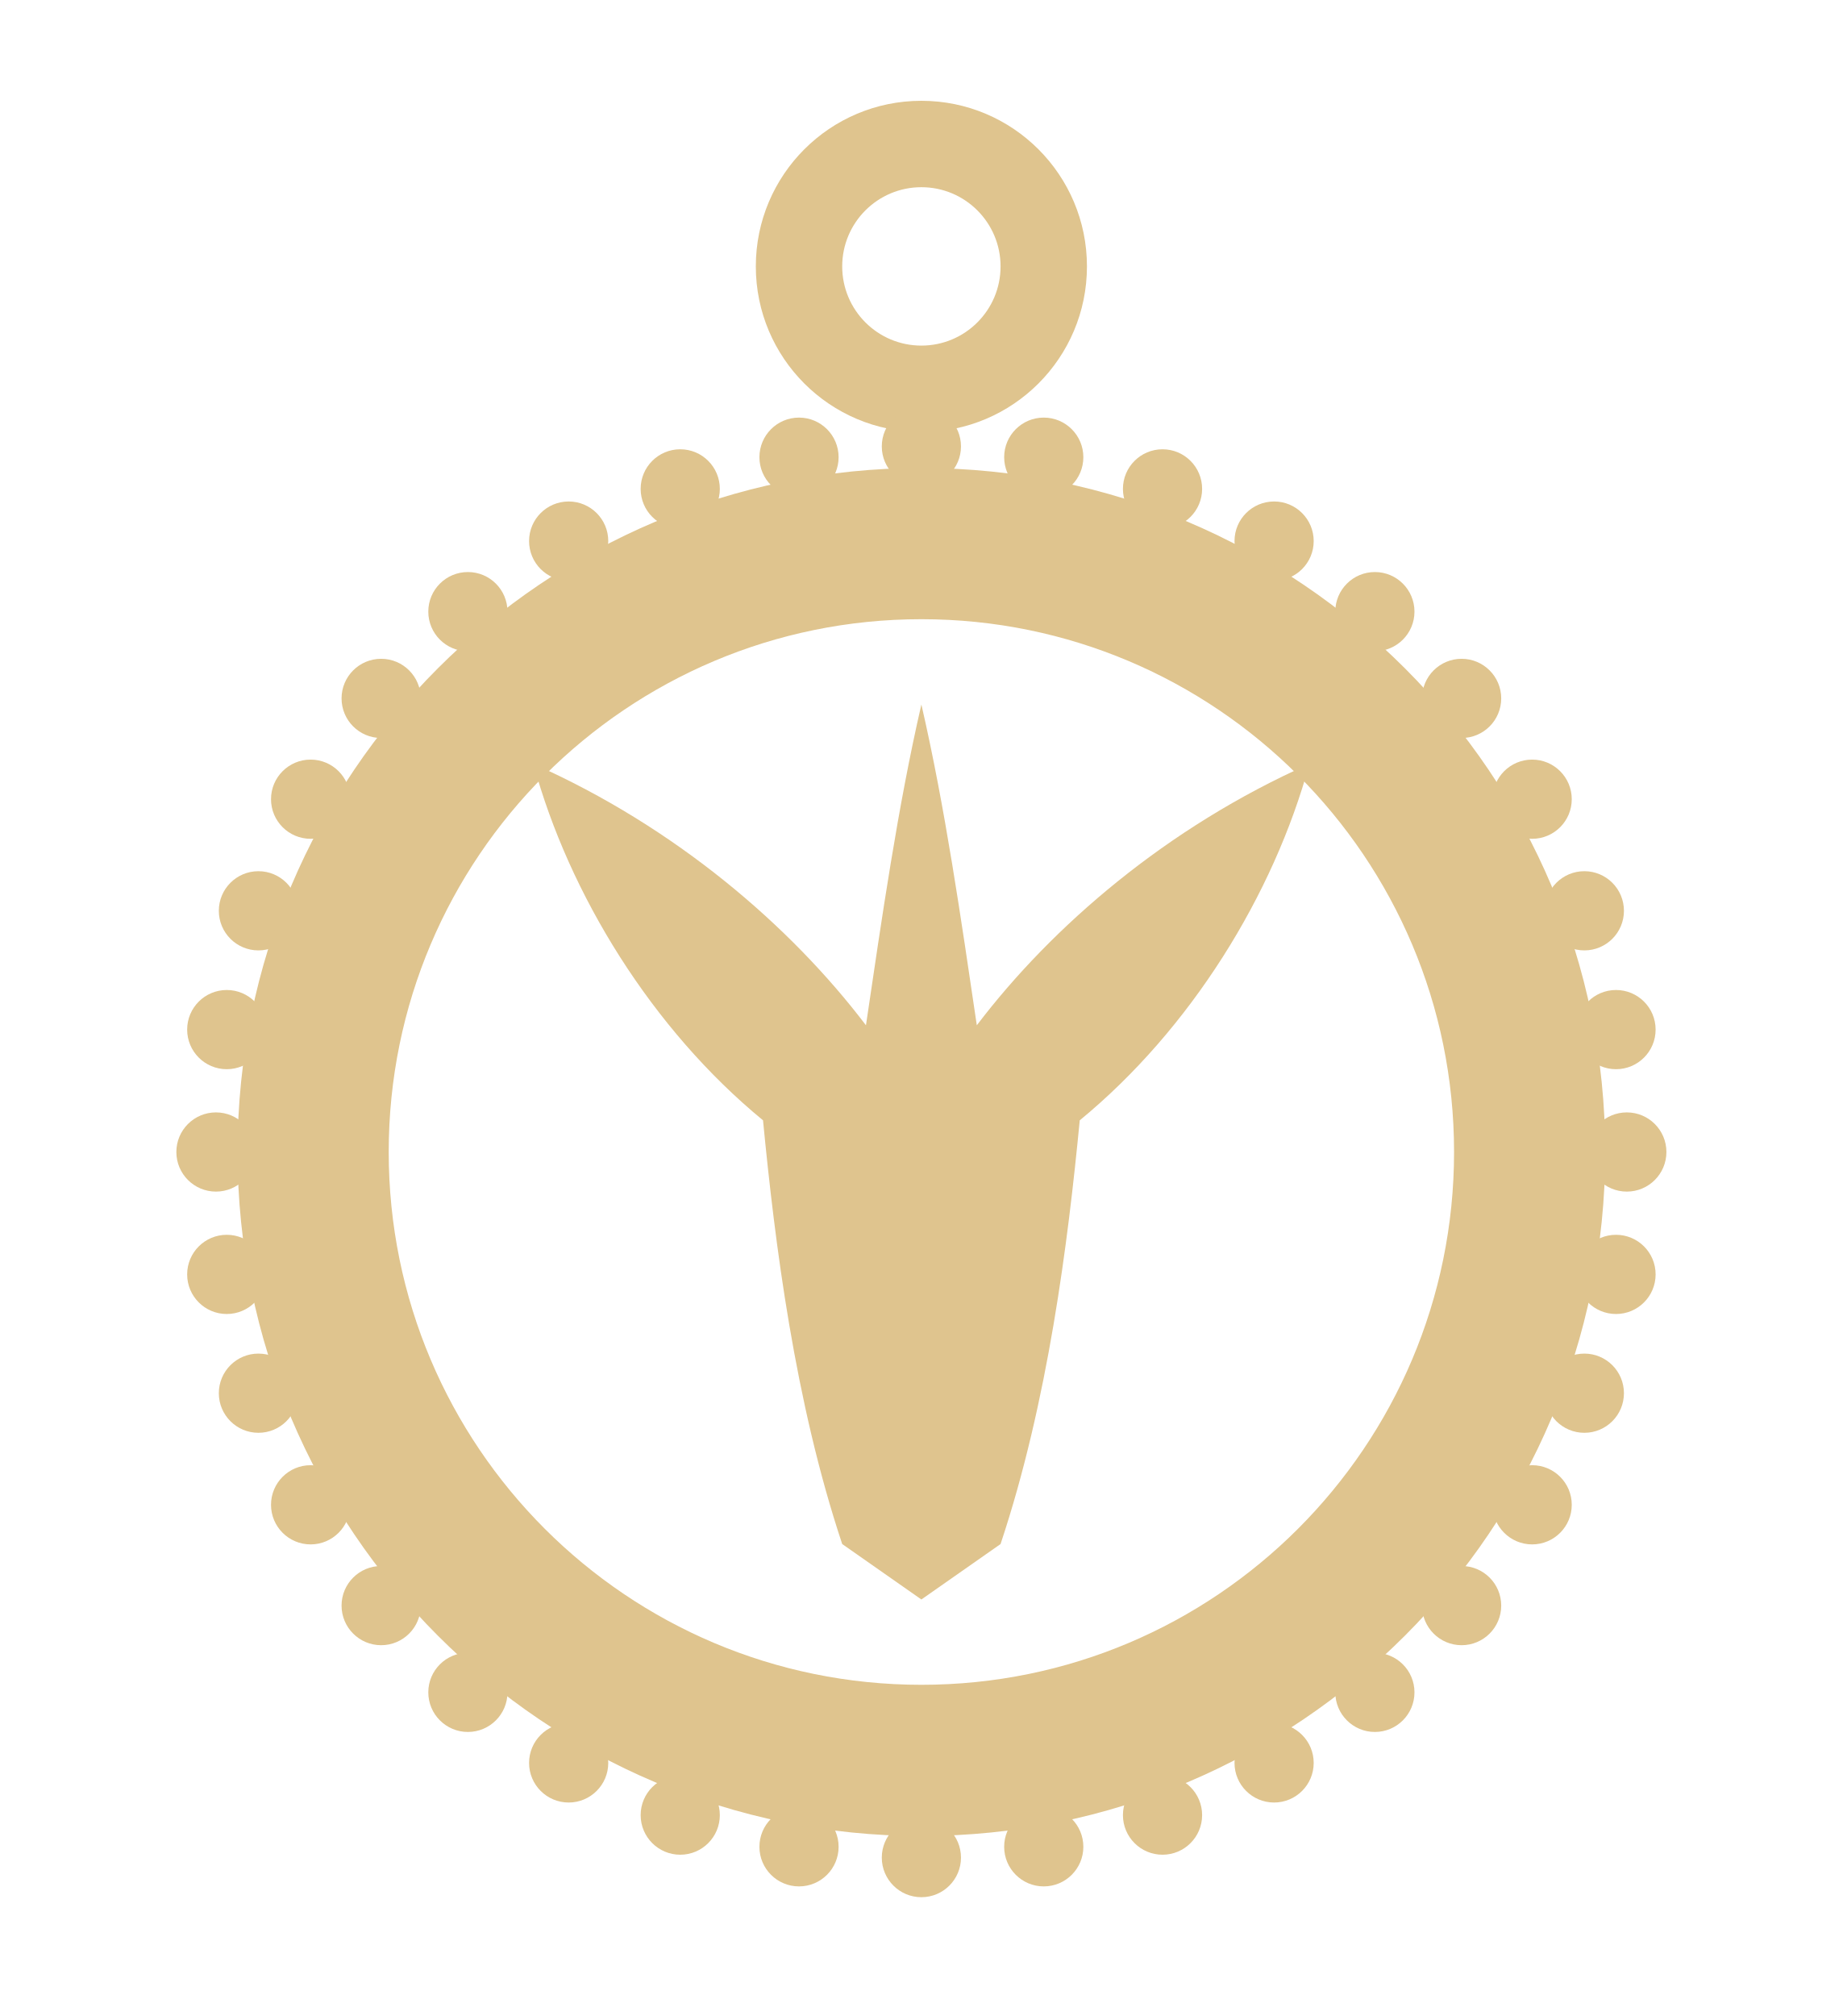
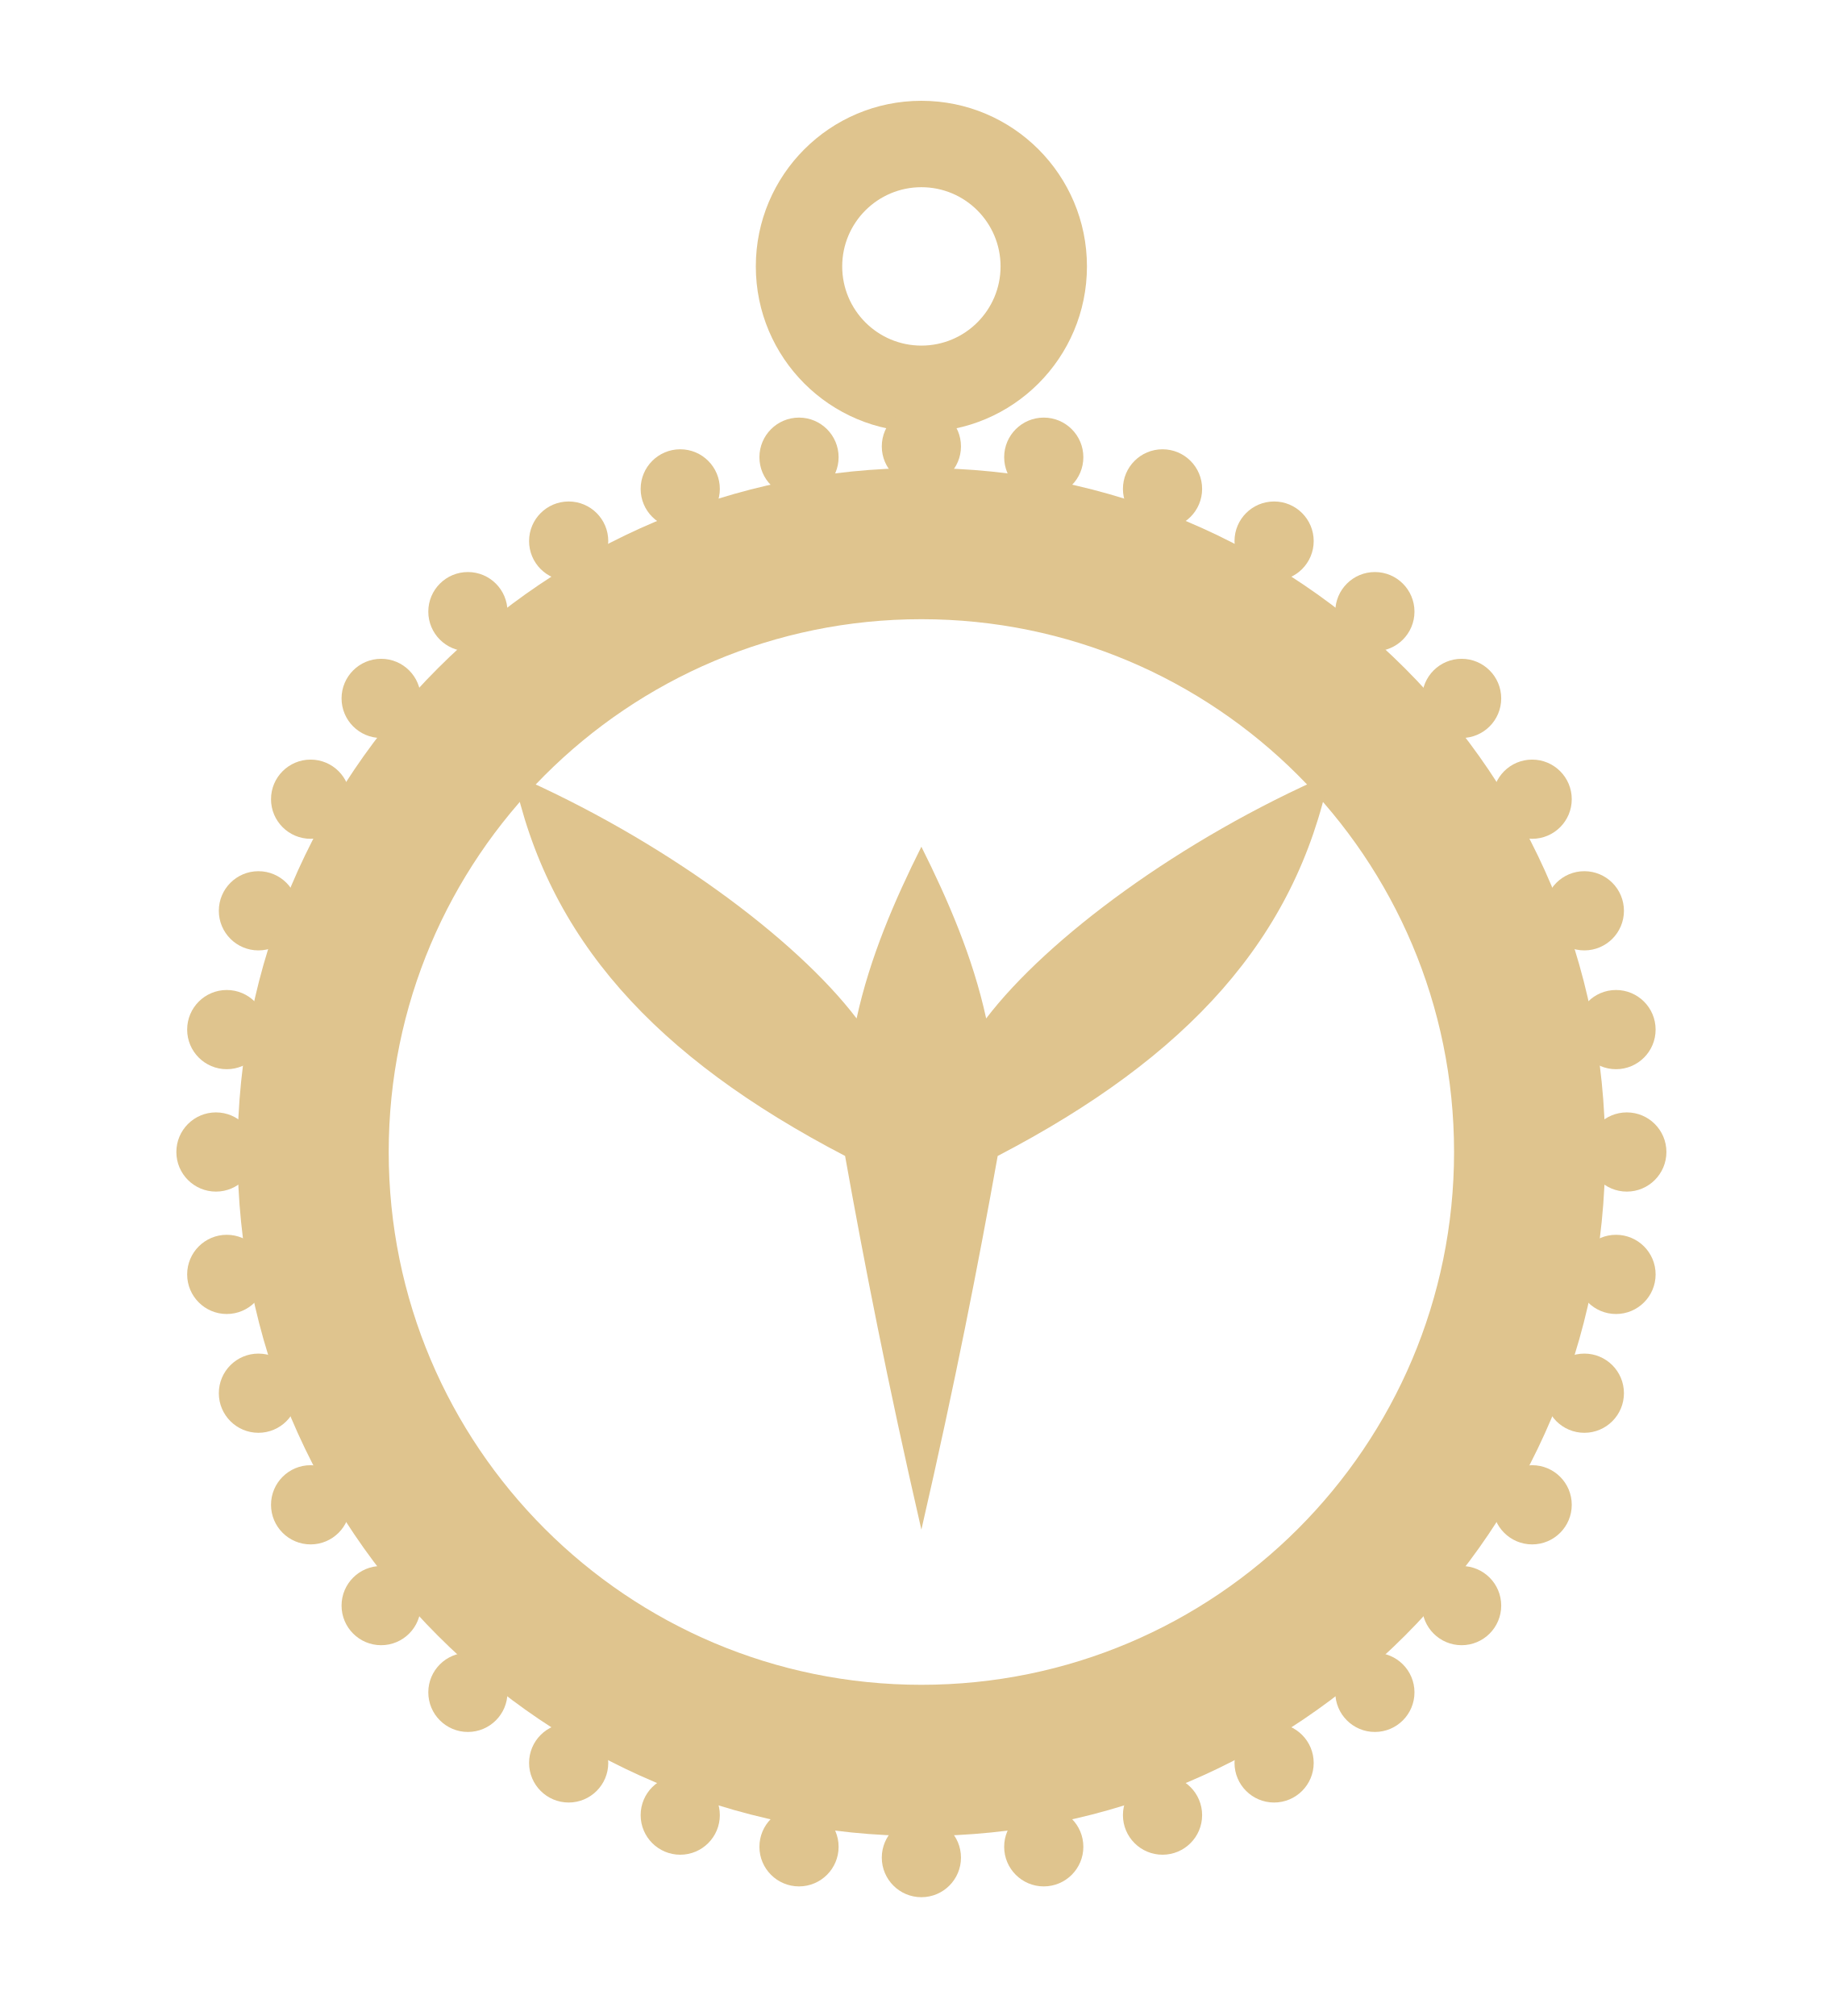
<svg xmlns="http://www.w3.org/2000/svg" viewBox="0 0 512 560" width="512" height="560">
  <path fill="#dfc48e" fill-rule="evenodd" d="M210 74     A46 46 0 0 0 302 74 A46 46 0 0 0 210 74Z     M234 74     A22 22 0 0 0 278 74 A22 22 0 0 0 234 74Z" />
  <circle cx="256" cy="124" r="11" fill="#dfc48e" />
  <circle cx="290" cy="127" r="11" fill="#dfc48e" />
  <circle cx="323" cy="135.8" r="11" fill="#dfc48e" />
  <circle cx="354" cy="150.3" r="11" fill="#dfc48e" />
  <circle cx="382" cy="169.9" r="11" fill="#dfc48e" />
  <circle cx="406.1" cy="194" r="11" fill="#dfc48e" />
  <circle cx="425.7" cy="222" r="11" fill="#dfc48e" />
  <circle cx="440.2" cy="253" r="11" fill="#dfc48e" />
  <circle cx="449" cy="286" r="11" fill="#dfc48e" />
  <circle cx="452" cy="320" r="11" fill="#dfc48e" />
  <circle cx="449" cy="354" r="11" fill="#dfc48e" />
  <circle cx="440.2" cy="387" r="11" fill="#dfc48e" />
  <circle cx="425.7" cy="418" r="11" fill="#dfc48e" />
  <circle cx="406.1" cy="446" r="11" fill="#dfc48e" />
  <circle cx="382" cy="470.1" r="11" fill="#dfc48e" />
  <circle cx="354" cy="489.7" r="11" fill="#dfc48e" />
  <circle cx="323" cy="504.2" r="11" fill="#dfc48e" />
  <circle cx="290" cy="513" r="11" fill="#dfc48e" />
  <circle cx="256" cy="516" r="11" fill="#dfc48e" />
  <circle cx="222" cy="513" r="11" fill="#dfc48e" />
  <circle cx="189" cy="504.2" r="11" fill="#dfc48e" />
  <circle cx="158" cy="489.7" r="11" fill="#dfc48e" />
  <circle cx="130" cy="470.1" r="11" fill="#dfc48e" />
  <circle cx="105.9" cy="446" r="11" fill="#dfc48e" />
  <circle cx="86.3" cy="418" r="11" fill="#dfc48e" />
  <circle cx="71.8" cy="387" r="11" fill="#dfc48e" />
  <circle cx="63" cy="354" r="11" fill="#dfc48e" />
  <circle cx="60" cy="320" r="11" fill="#dfc48e" />
  <circle cx="63" cy="286" r="11" fill="#dfc48e" />
  <circle cx="71.8" cy="253" r="11" fill="#dfc48e" />
  <circle cx="86.3" cy="222" r="11" fill="#dfc48e" />
  <circle cx="105.9" cy="194" r="11" fill="#dfc48e" />
  <circle cx="130" cy="169.9" r="11" fill="#dfc48e" />
  <circle cx="158" cy="150.3" r="11" fill="#dfc48e" />
  <circle cx="189" cy="135.8" r="11" fill="#dfc48e" />
  <circle cx="222" cy="127" r="11" fill="#dfc48e" />
  <path fill="#dfc48e" fill-rule="evenodd" d="M66 320     A190 190 0 0 0 446 320 A190 190 0 0 0 66 320Z     M108 320     A148 148 0 0 0 404 320 A148 148 0 0 0 108 320Z" />
-   <path fill="#dfc48e" d="M256 195.7     C262.6 224.3 267 255.1 271.4 284.8     C292.3 257.3 324.2 229.8 363.8 212.2     C353.9 248.5 330.8 285.9 300 311.2     C296.7 345.3 291.2 389.3 278 428.9     L256 444.3     L234 428.9     C220.8 389.3 215.3 345.3 212 311.2     C181.2 285.9 158.1 248.5 148.2 212.2     C187.8 229.8 219.7 257.3 240.6 284.8     C245 255.1 249.4 224.3 256 195.7     Z" />
+   <path fill="#dfc48e" d="M256 235.2     C263.4 250 270.3 265.9 274 282.9     C291 260.6 328.1 233.1 369.4 215.1     C359.9 260.6 330.2 293.5 277.2 321.1     C271.9 350.7 265.5 383.6 256 424.9     C246.5 383.6 240.1 350.7 234.8 321.1     C181.8 293.5 152.1 260.6 142.6 215.1     C183.9 233.1 221 260.6 238 282.9     C241.7 265.9 248.6 250 256 235.2     Z" />
</svg>
